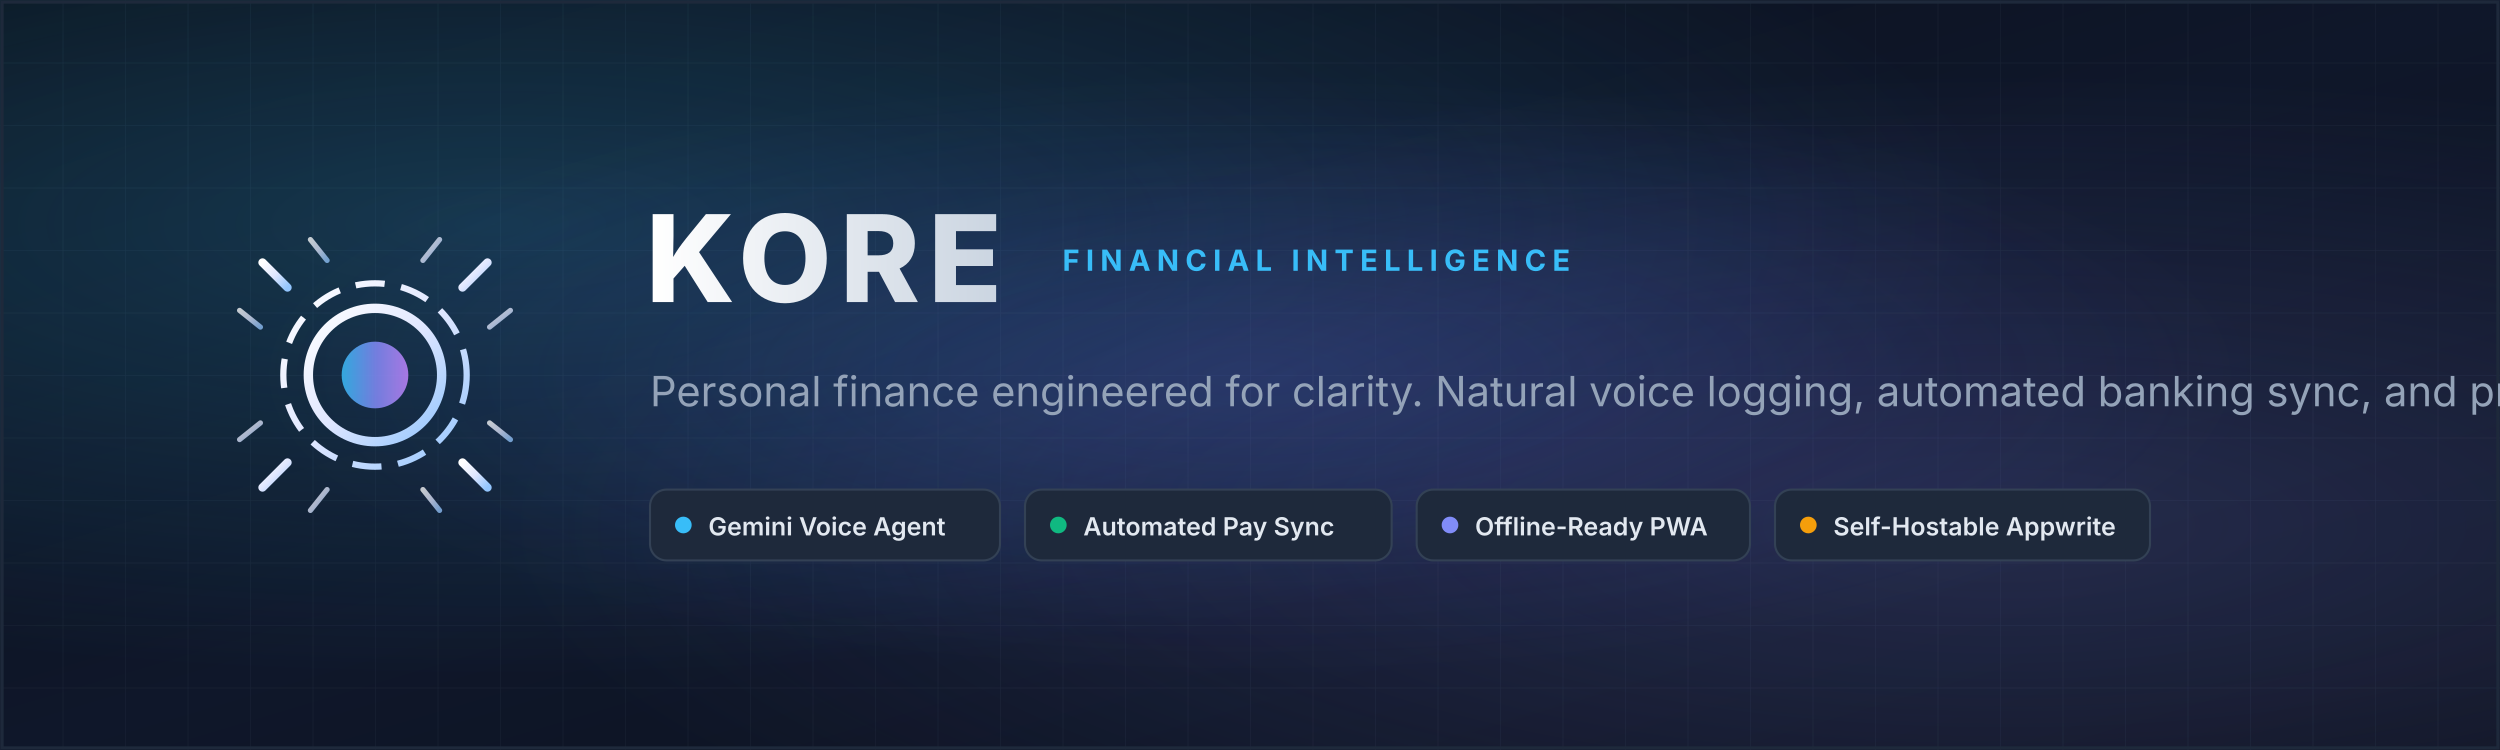
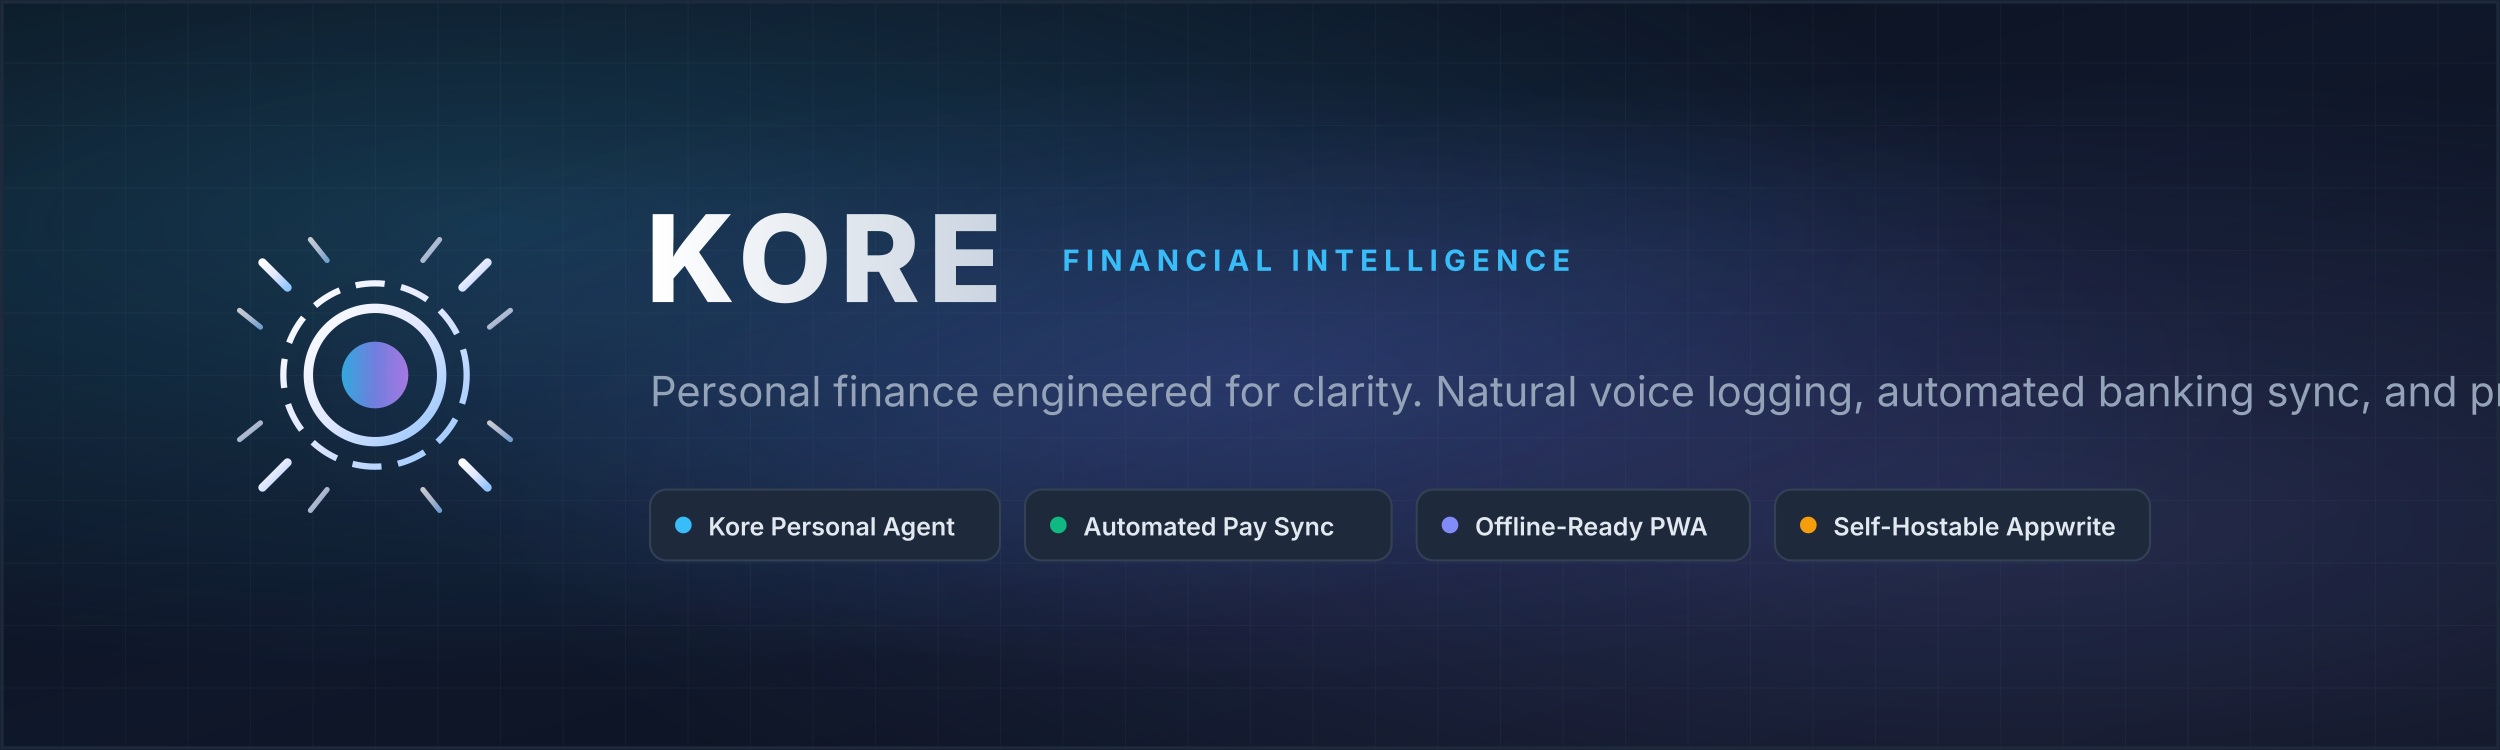
<svg xmlns="http://www.w3.org/2000/svg" viewBox="0 0 1200 360" width="100%" height="100%">
  <defs>
    <linearGradient id="bgGradient" x1="0%" y1="0%" x2="100%" y2="100%">
      <stop offset="0%" stop-color="#090d16" />
      <stop offset="50%" stop-color="#0f172a" />
      <stop offset="100%" stop-color="#0b0f19" />
    </linearGradient>
    <radialGradient id="glowCyan" cx="20%" cy="30%" r="60%">
      <stop offset="0%" stop-color="#38bdf8" stop-opacity="0.22" />
      <stop offset="100%" stop-color="#38bdf8" stop-opacity="0" />
    </radialGradient>
    <radialGradient id="glowPurple" cx="80%" cy="70%" r="60%">
      <stop offset="0%" stop-color="#818cf8" stop-opacity="0.2" />
      <stop offset="100%" stop-color="#818cf8" stop-opacity="0" />
    </radialGradient>
    <radialGradient id="glowCenter" cx="50%" cy="50%" r="40%">
      <stop offset="0%" stop-color="#6366f1" stop-opacity="0.18" />
      <stop offset="100%" stop-color="#6366f1" stop-opacity="0" />
    </radialGradient>
    <linearGradient id="sunGrad" x1="0%" y1="0%" x2="100%" y2="100%">
      <stop offset="0%" stop-color="#ffffff" />
      <stop offset="50%" stop-color="#e0e7ff" />
      <stop offset="100%" stop-color="#93c5fd" />
    </linearGradient>
    <linearGradient id="textGrad" x1="0%" y1="0%" x2="100%" y2="0%">
      <stop offset="0%" stop-color="#ffffff" />
      <stop offset="100%" stop-color="#cbd5e1" />
    </linearGradient>
    <linearGradient id="accentGrad" x1="0%" y1="0%" x2="100%" y2="0%">
      <stop offset="0%" stop-color="#38bdf8" />
      <stop offset="50%" stop-color="#818cf8" />
      <stop offset="100%" stop-color="#c084fc" />
    </linearGradient>
    <pattern id="grid" width="30" height="30" patternUnits="userSpaceOnUse">
      <path d="M 30 0 L 0 0 0 30" fill="none" stroke="#334155" stroke-width="0.5" stroke-opacity="0.3" />
    </pattern>
  </defs>
  <rect width="1200" height="360" fill="url(#bgGradient)" />
  <rect width="1200" height="360" fill="url(#grid)" />
  <rect width="1200" height="360" fill="url(#glowCyan)" />
  <rect width="1200" height="360" fill="url(#glowPurple)" />
  <rect width="1200" height="360" fill="url(#glowCenter)" />
  <rect x="1" y="1" width="1198" height="358" rx="0" fill="none" stroke="#1e293b" stroke-width="1.5" />
  <g transform="translate(100, 100)">
    <circle cx="80" cy="80" r="32" fill="none" stroke="url(#sunGrad)" stroke-width="4.5" />
    <circle cx="80" cy="80" r="44" fill="none" stroke="url(#sunGrad)" stroke-width="3" stroke-dasharray="14 8" />
    <circle cx="80" cy="80" r="16" fill="url(#accentGrad)" opacity="0.85" />
    <line x1="80" y1="20" x2="80" y2="4" stroke="url(#sunGrad)" stroke-width="4" stroke-linecap="round" />
    <line x1="122" y1="38" x2="134" y2="26" stroke="url(#sunGrad)" stroke-width="4" stroke-linecap="round" />
    <line x1="140" y1="80" x2="156" y2="80" stroke="url(#sunGrad)" stroke-width="4" stroke-linecap="round" />
    <line x1="122" y1="122" x2="134" y2="134" stroke="url(#sunGrad)" stroke-width="4" stroke-linecap="round" />
    <line x1="80" y1="140" x2="80" y2="156" stroke="url(#sunGrad)" stroke-width="4" stroke-linecap="round" />
    <line x1="38" y1="122" x2="26" y2="134" stroke="url(#sunGrad)" stroke-width="4" stroke-linecap="round" />
    <line x1="20" y1="80" x2="4" y2="80" stroke="url(#sunGrad)" stroke-width="4" stroke-linecap="round" />
    <line x1="38" y1="38" x2="26" y2="26" stroke="url(#sunGrad)" stroke-width="4" stroke-linecap="round" />
    <line x1="103" y1="25" x2="111" y2="15" stroke="url(#sunGrad)" stroke-width="2.5" stroke-linecap="round" opacity="0.75" />
    <line x1="135" y1="57" x2="145" y2="49" stroke="url(#sunGrad)" stroke-width="2.5" stroke-linecap="round" opacity="0.75" />
    <line x1="135" y1="103" x2="145" y2="111" stroke="url(#sunGrad)" stroke-width="2.5" stroke-linecap="round" opacity="0.75" />
    <line x1="103" y1="135" x2="111" y2="145" stroke="url(#sunGrad)" stroke-width="2.5" stroke-linecap="round" opacity="0.75" />
    <line x1="57" y1="135" x2="49" y2="145" stroke="url(#sunGrad)" stroke-width="2.5" stroke-linecap="round" opacity="0.75" />
    <line x1="25" y1="103" x2="15" y2="111" stroke="url(#sunGrad)" stroke-width="2.5" stroke-linecap="round" opacity="0.75" />
    <line x1="25" y1="57" x2="15" y2="49" stroke="url(#sunGrad)" stroke-width="2.5" stroke-linecap="round" opacity="0.75" />
    <line x1="57" y1="25" x2="49" y2="15" stroke="url(#sunGrad)" stroke-width="2.5" stroke-linecap="round" opacity="0.75" />
  </g>
  <text x="310" y="145" font-family="-apple-system, BlinkMacSystemFont, 'Segoe UI', Inter, Roboto, sans-serif" font-size="58" font-weight="800" letter-spacing="4" fill="url(#textGrad)">KORE</text>
  <text x="510" y="130" font-family="-apple-system, BlinkMacSystemFont, 'Segoe UI', Inter, Roboto, sans-serif" font-size="14" font-weight="700" letter-spacing="3" fill="#38bdf8">FINANCIAL INTELLIGENCE</text>
  <text x="312" y="195" font-family="-apple-system, BlinkMacSystemFont, 'Segoe UI', Inter, Roboto, sans-serif" font-size="20" font-weight="400" fill="#94a3b8">
    Personal finance engineered for clarity. Natural voice logging, automated banking sync, and predictive cash flow analytics.
  </text>
  <g transform="translate(312, 235)">
    <rect x="0" y="0" width="168" height="34" rx="8" fill="#1e293b" stroke="#334155" stroke-width="1" />
    <circle cx="16" cy="17" r="4" fill="#38bdf8" />
-     <text x="28" y="22" font-family="-apple-system, BlinkMacSystemFont, 'Segoe UI', Inter, Roboto, sans-serif" font-size="12" font-weight="600" fill="#e2e8f0">Gemini Voice Agent</text>
+     <text x="28" y="22" font-family="-apple-system, BlinkMacSystemFont, 'Segoe UI', Inter, Roboto, sans-serif" font-size="12" font-weight="600" fill="#e2e8f0">Kore Personal Agent</text>
    <rect x="180" y="0" width="176" height="34" rx="8" fill="#1e293b" stroke="#334155" stroke-width="1" />
    <circle cx="196" cy="17" r="4" fill="#10b981" />
    <text x="208" y="22" font-family="-apple-system, BlinkMacSystemFont, 'Segoe UI', Inter, Roboto, sans-serif" font-size="12" font-weight="600" fill="#e2e8f0">Automated Pay Sync</text>
    <rect x="368" y="0" width="160" height="34" rx="8" fill="#1e293b" stroke="#334155" stroke-width="1" />
    <circle cx="384" cy="17" r="4" fill="#818cf8" />
    <text x="396" y="22" font-family="-apple-system, BlinkMacSystemFont, 'Segoe UI', Inter, Roboto, sans-serif" font-size="12" font-weight="600" fill="#e2e8f0">Offline-Ready PWA</text>
    <rect x="540" y="0" width="180" height="34" rx="8" fill="#1e293b" stroke="#334155" stroke-width="1" />
    <circle cx="556" cy="17" r="4" fill="#f59e0b" />
    <text x="568" y="22" font-family="-apple-system, BlinkMacSystemFont, 'Segoe UI', Inter, Roboto, sans-serif" font-size="12" font-weight="600" fill="#e2e8f0">Self-Hostable Appwrite</text>
  </g>
</svg>
